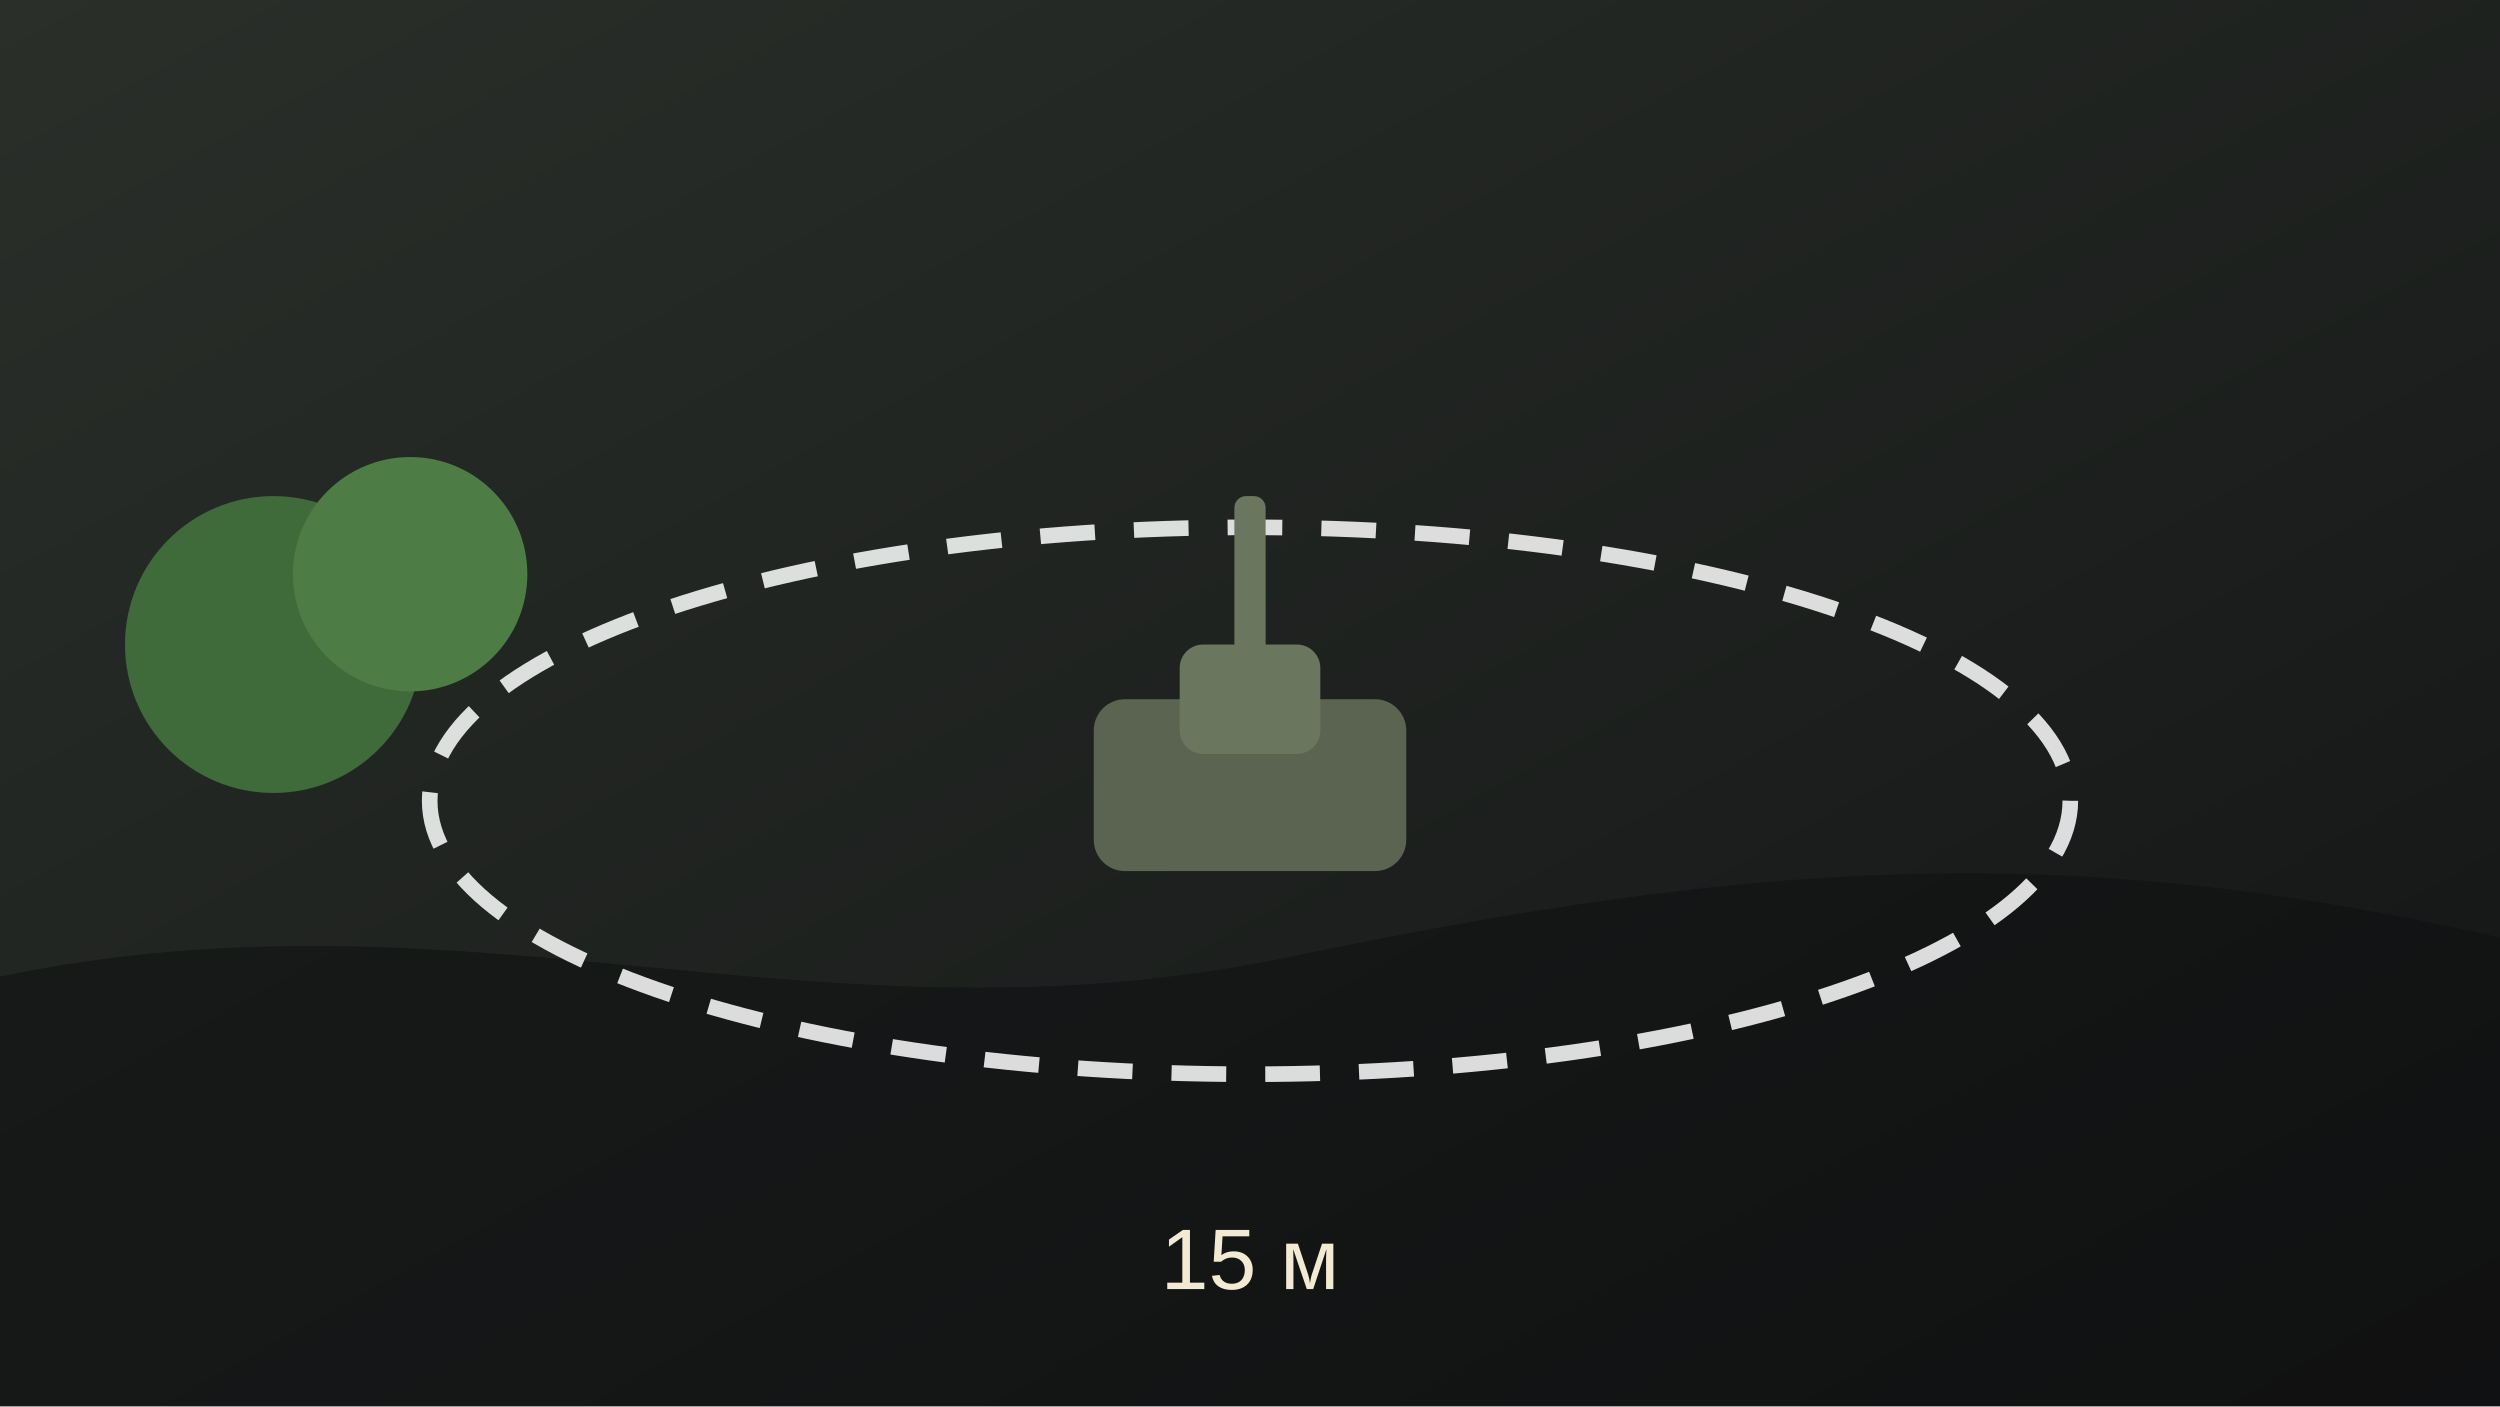
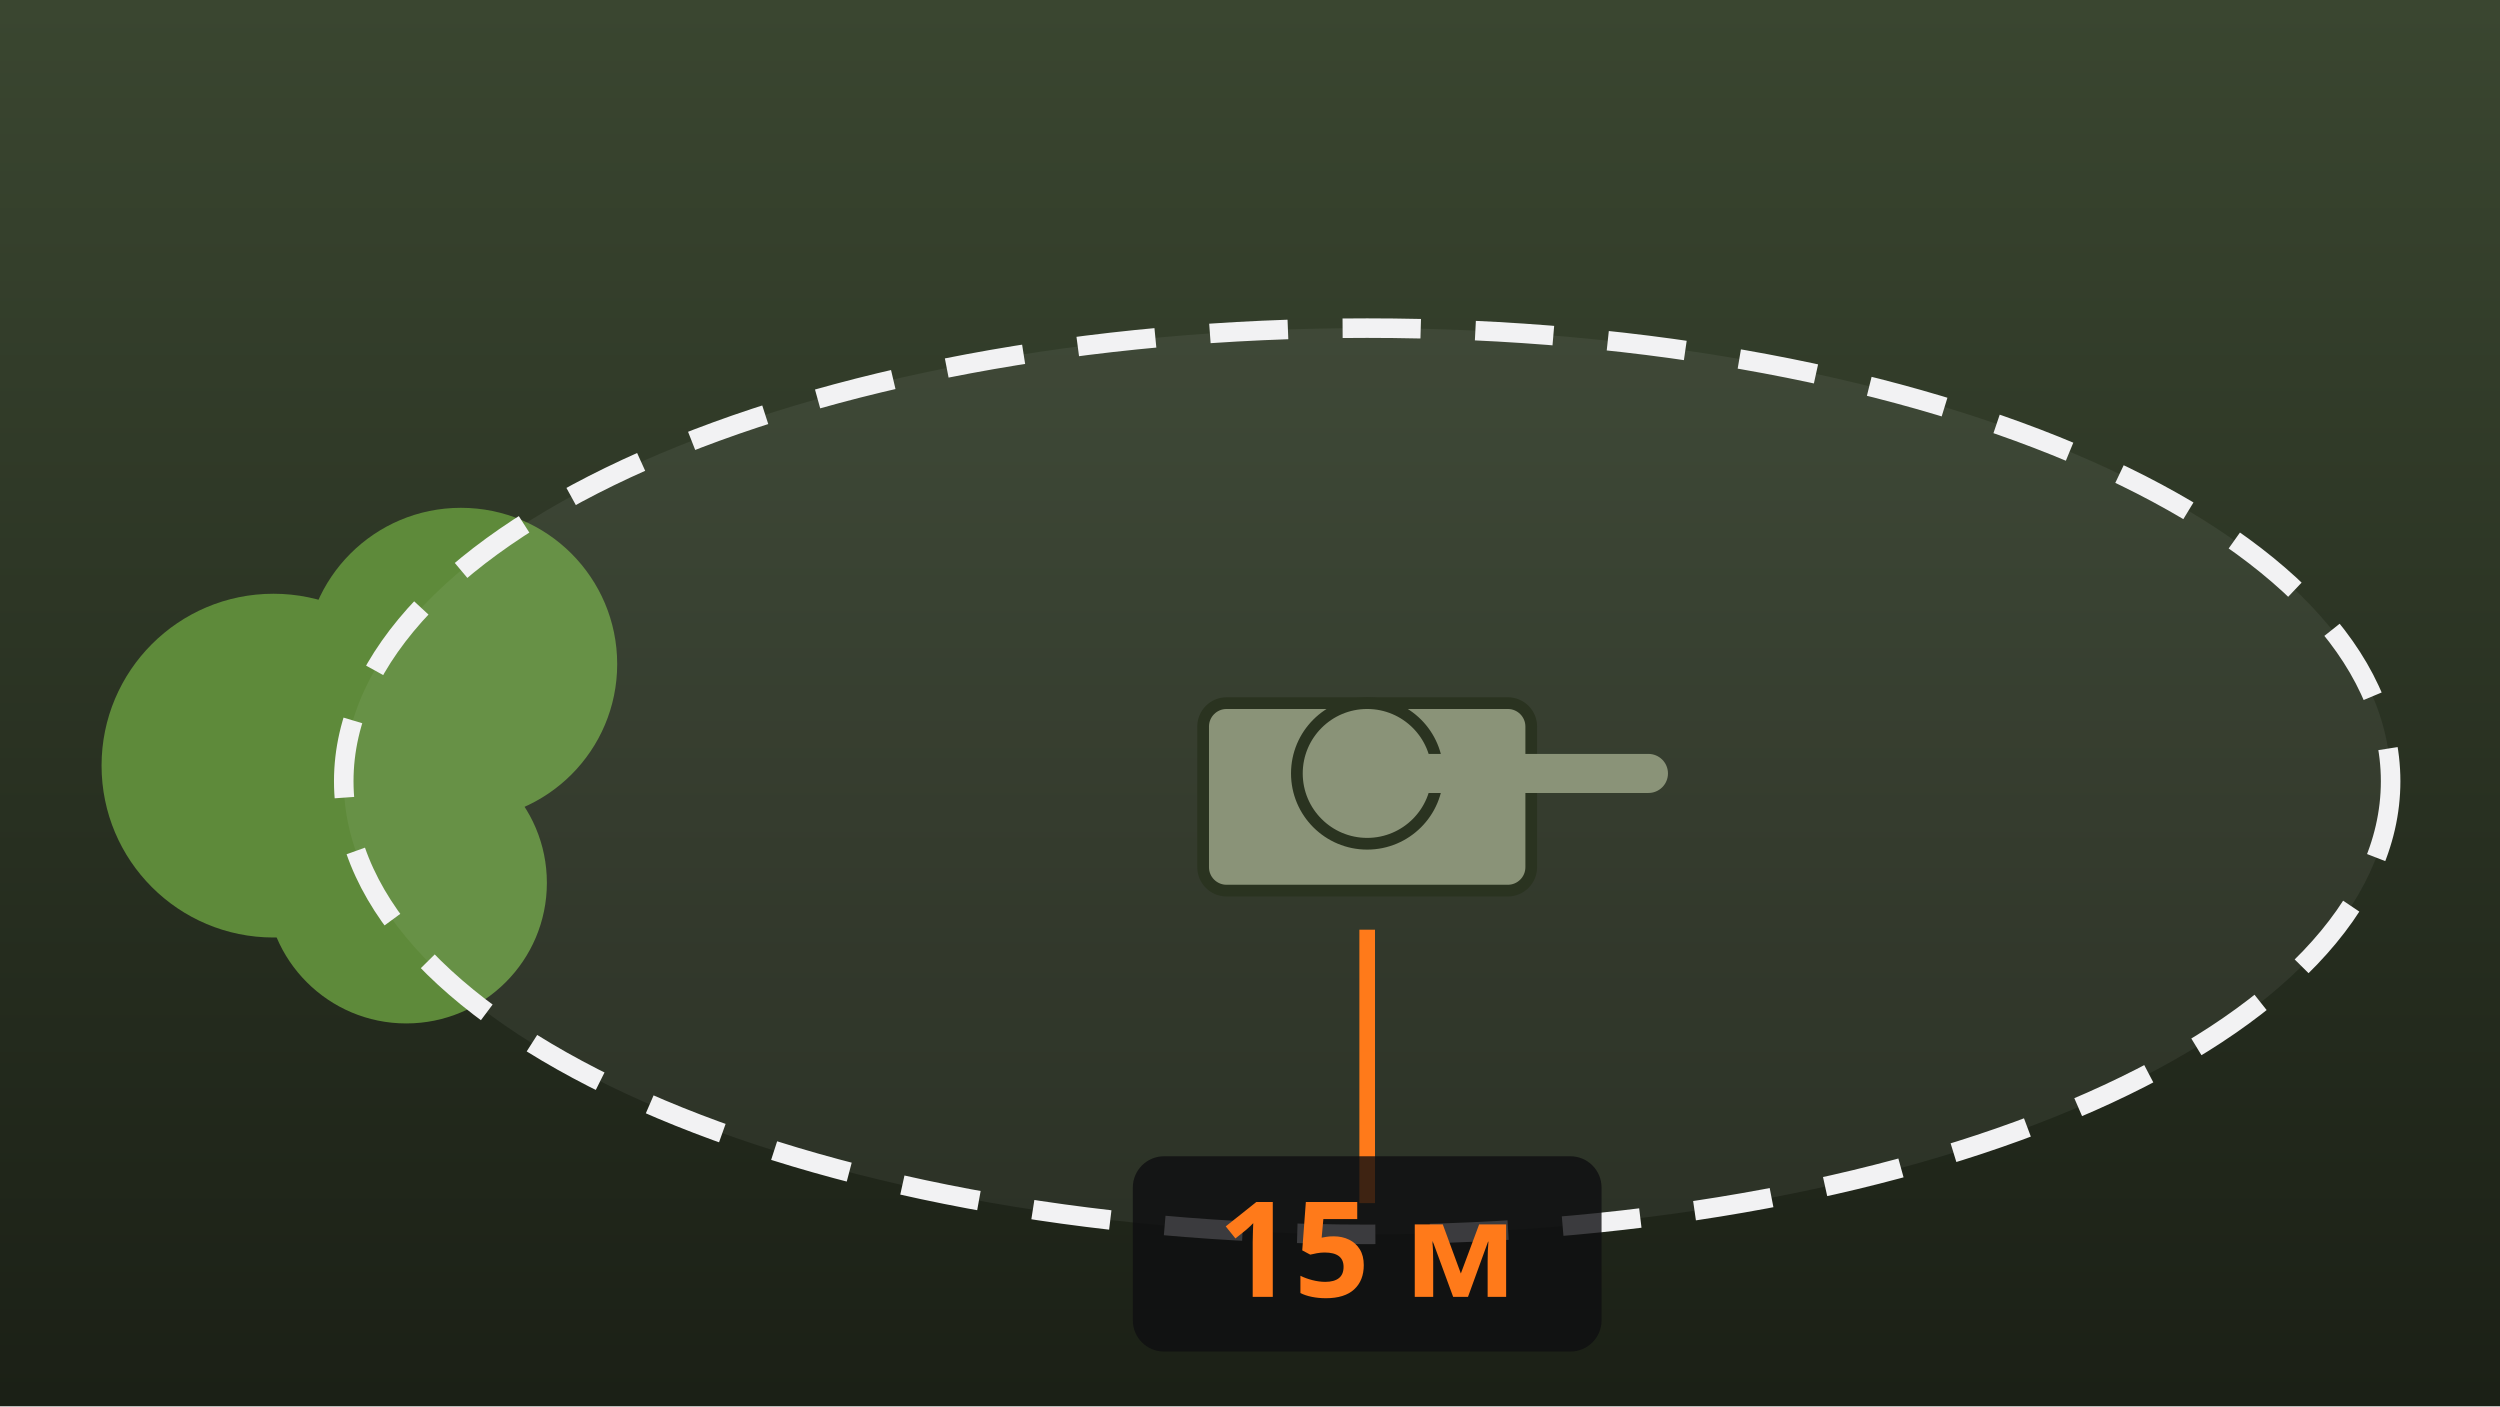
- <svg xmlns="http://www.w3.org/2000/svg" width="640" height="360" viewBox="0 0 640 360">
+ <svg xmlns="http://www.w3.org/2000/svg" width="640" height="360" viewBox="0 0 640 360" font-family="Fira Sans">
  <defs>
-     <linearGradient id="bg" x1="0" y1="0" x2="1" y2="1">
-       <stop offset="0" stop-color="#2a2f2a" />
-       <stop offset="0.6" stop-color="#1c1f1d" />
-       <stop offset="1" stop-color="#121413" />
+     <linearGradient id="g" x1="0" y1="0" x2="0" y2="1">
+       <stop offset="0" stop-color="#3a4630" />
+       <stop offset="1" stop-color="#1b2016" />
    </linearGradient>
  </defs>
-   <rect width="640" height="360" fill="url(#bg)" />
-   <path d="M0 250 C120 225 210 270 330 245 S530 215 640 240 V360 H0Z" fill="#0e0e10" opacity="0.55" />
-   <g transform="translate(320 205)">
-     <ellipse rx="210" ry="70" fill="none" stroke="#f2f2f3" stroke-width="4" stroke-dasharray="14 10" opacity="0.9" />
-     <rect x="-40" y="-26" width="80" height="44" rx="8" fill="#5a6450" />
-     <rect x="-18" y="-40" width="36" height="28" rx="6" fill="#6b765f" />
-     <rect x="-4" y="-78" width="8" height="42" rx="3" fill="#6b765f" />
-     <circle cx="-250" cy="-40" r="38" fill="#3f6b3a" />
-     <circle cx="-215" cy="-58" r="30" fill="#4d7d45" />
+   <rect width="640" height="360" fill="url(#g)" />
+   <g fill="#5e8a3a">
+     <circle cx="70" cy="196" r="44" />
+     <circle cx="118" cy="170" r="40" />
+     <circle cx="104" cy="226" r="36" />
  </g>
-   <text x="320" y="330" text-anchor="middle" font-size="22" fill="#f2ead3" font-family="Segoe UI, Arial, sans-serif">15 м</text>
+   <ellipse cx="350" cy="200" rx="262" ry="116" fill="#fff" fill-opacity=".06" stroke="#f2f2f3" stroke-width="5" stroke-dasharray="20 14" />
+   <g fill="#8a9378" stroke="#2a3320" stroke-width="3">
+     <rect x="308" y="180" width="84" height="48" rx="6" />
+     <circle cx="350" cy="198" r="18" />
+     <path d="M350 198h72" stroke="#8a9378" stroke-width="10" stroke-linecap="round" />
+   </g>
+   <path d="M350 238v70" stroke="#ff7a1a" stroke-width="4" />
+   <rect x="290" y="296" width="120" height="50" rx="8" fill="#0e0e10" opacity=".8" />
+   <text x="350" y="332" font-size="34" font-weight="700" fill="#ff7a1a" text-anchor="middle">15 м</text>
</svg>
